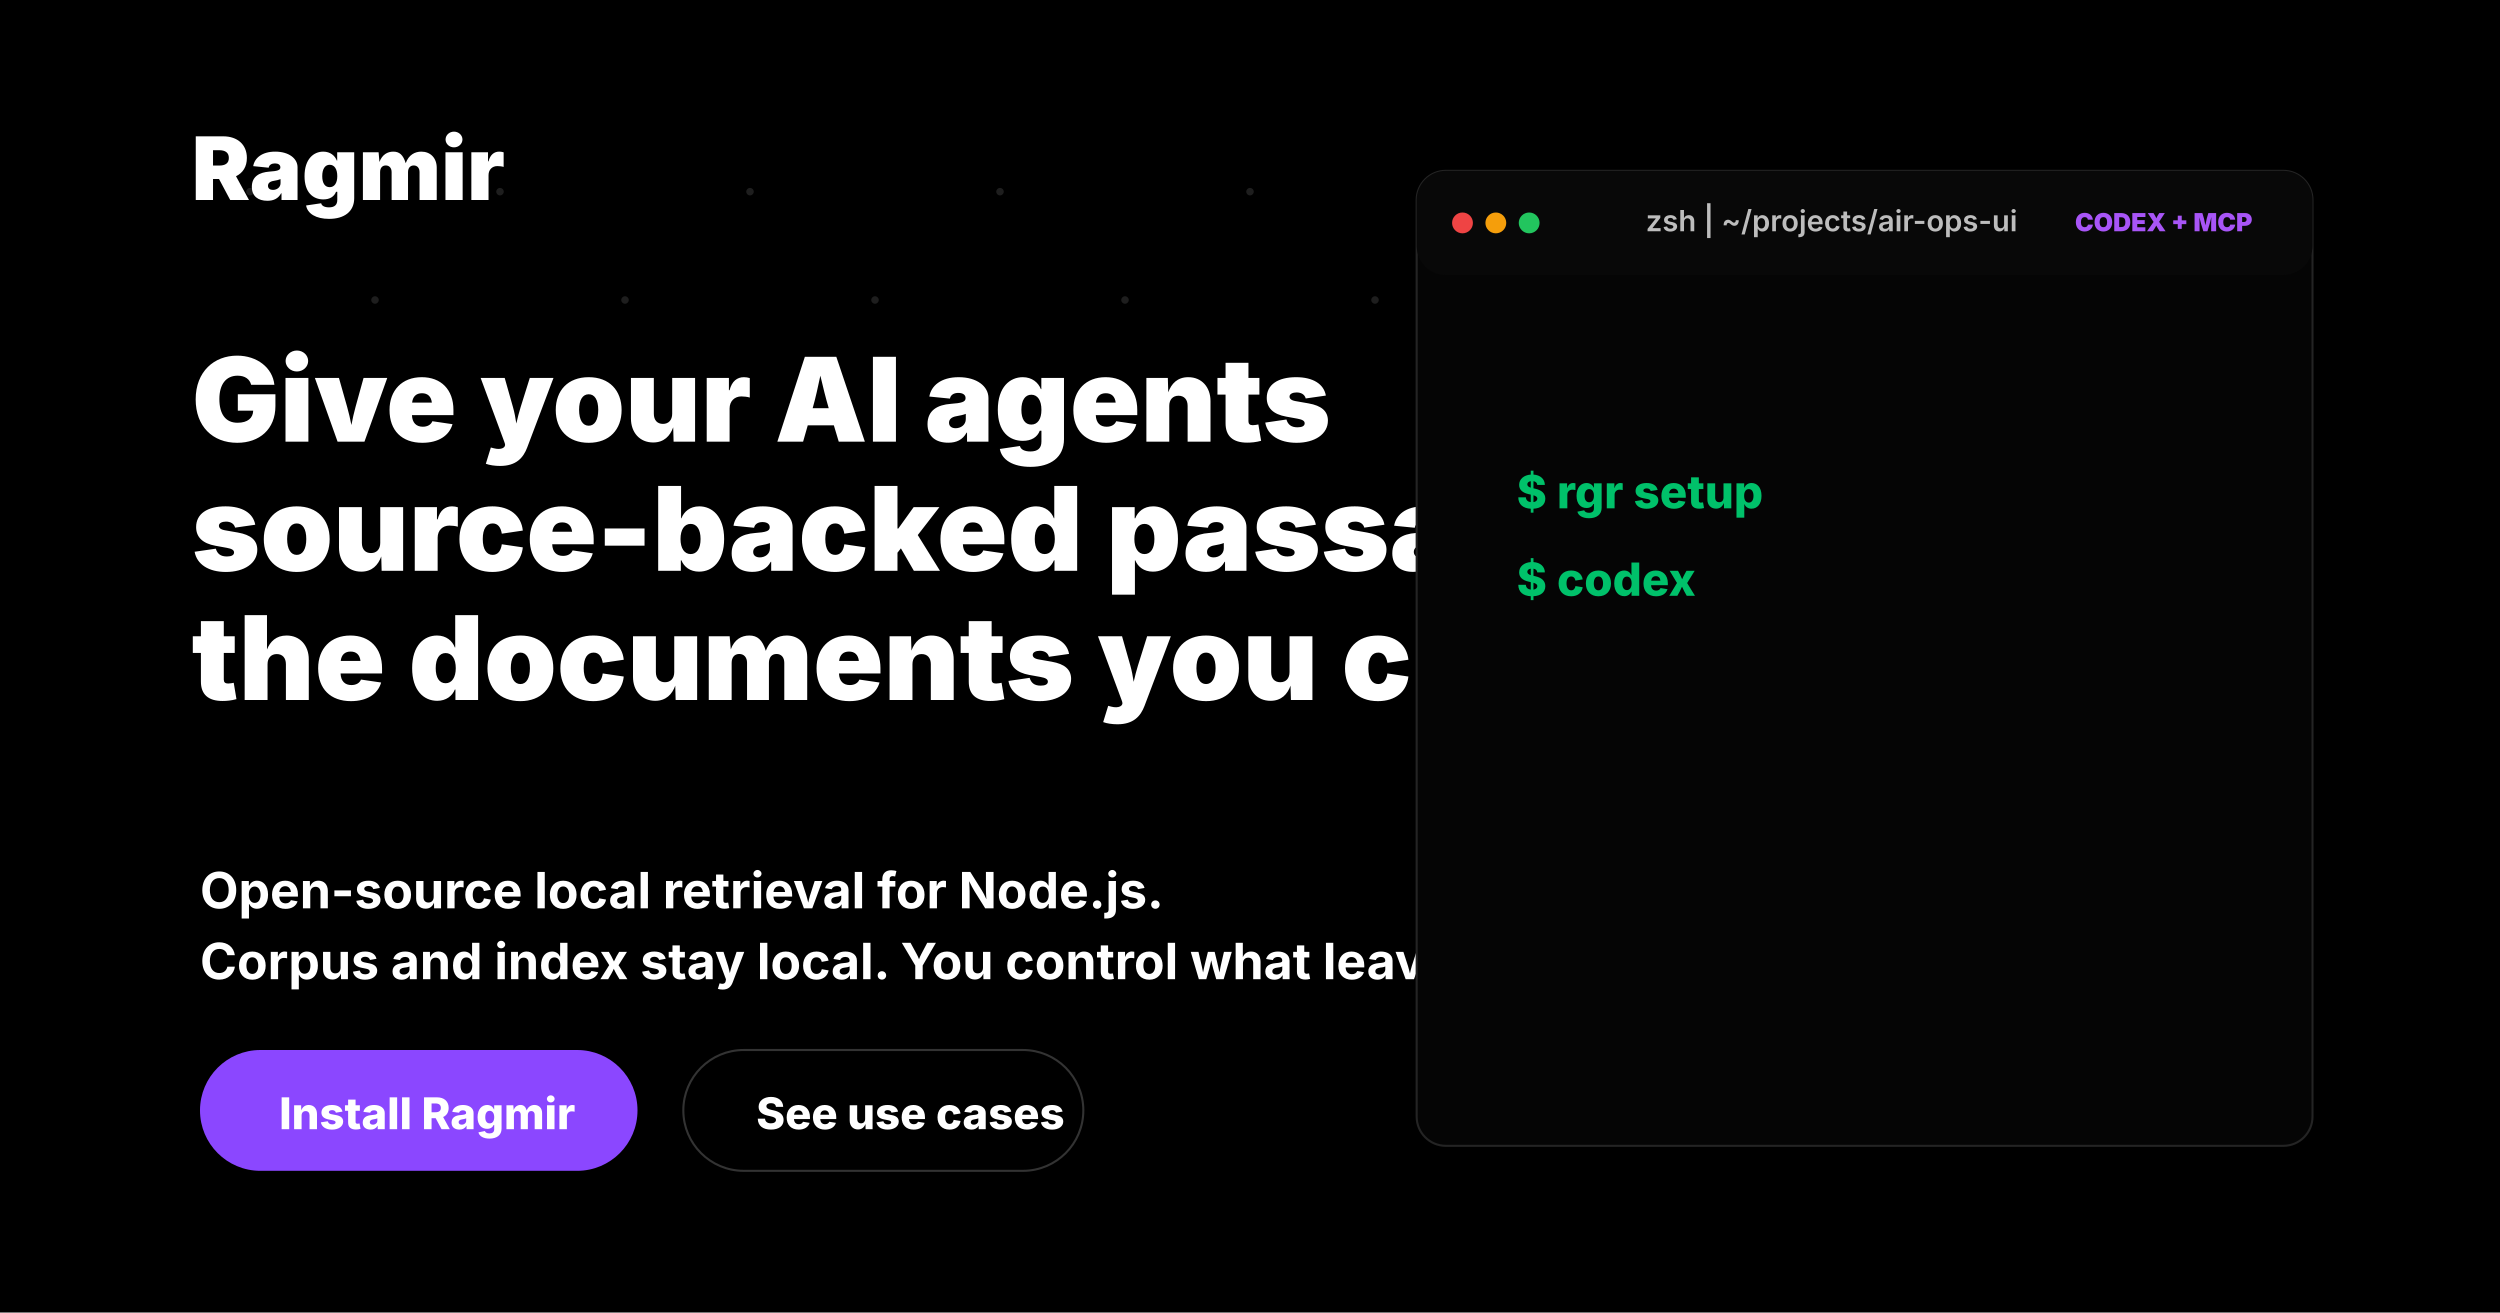
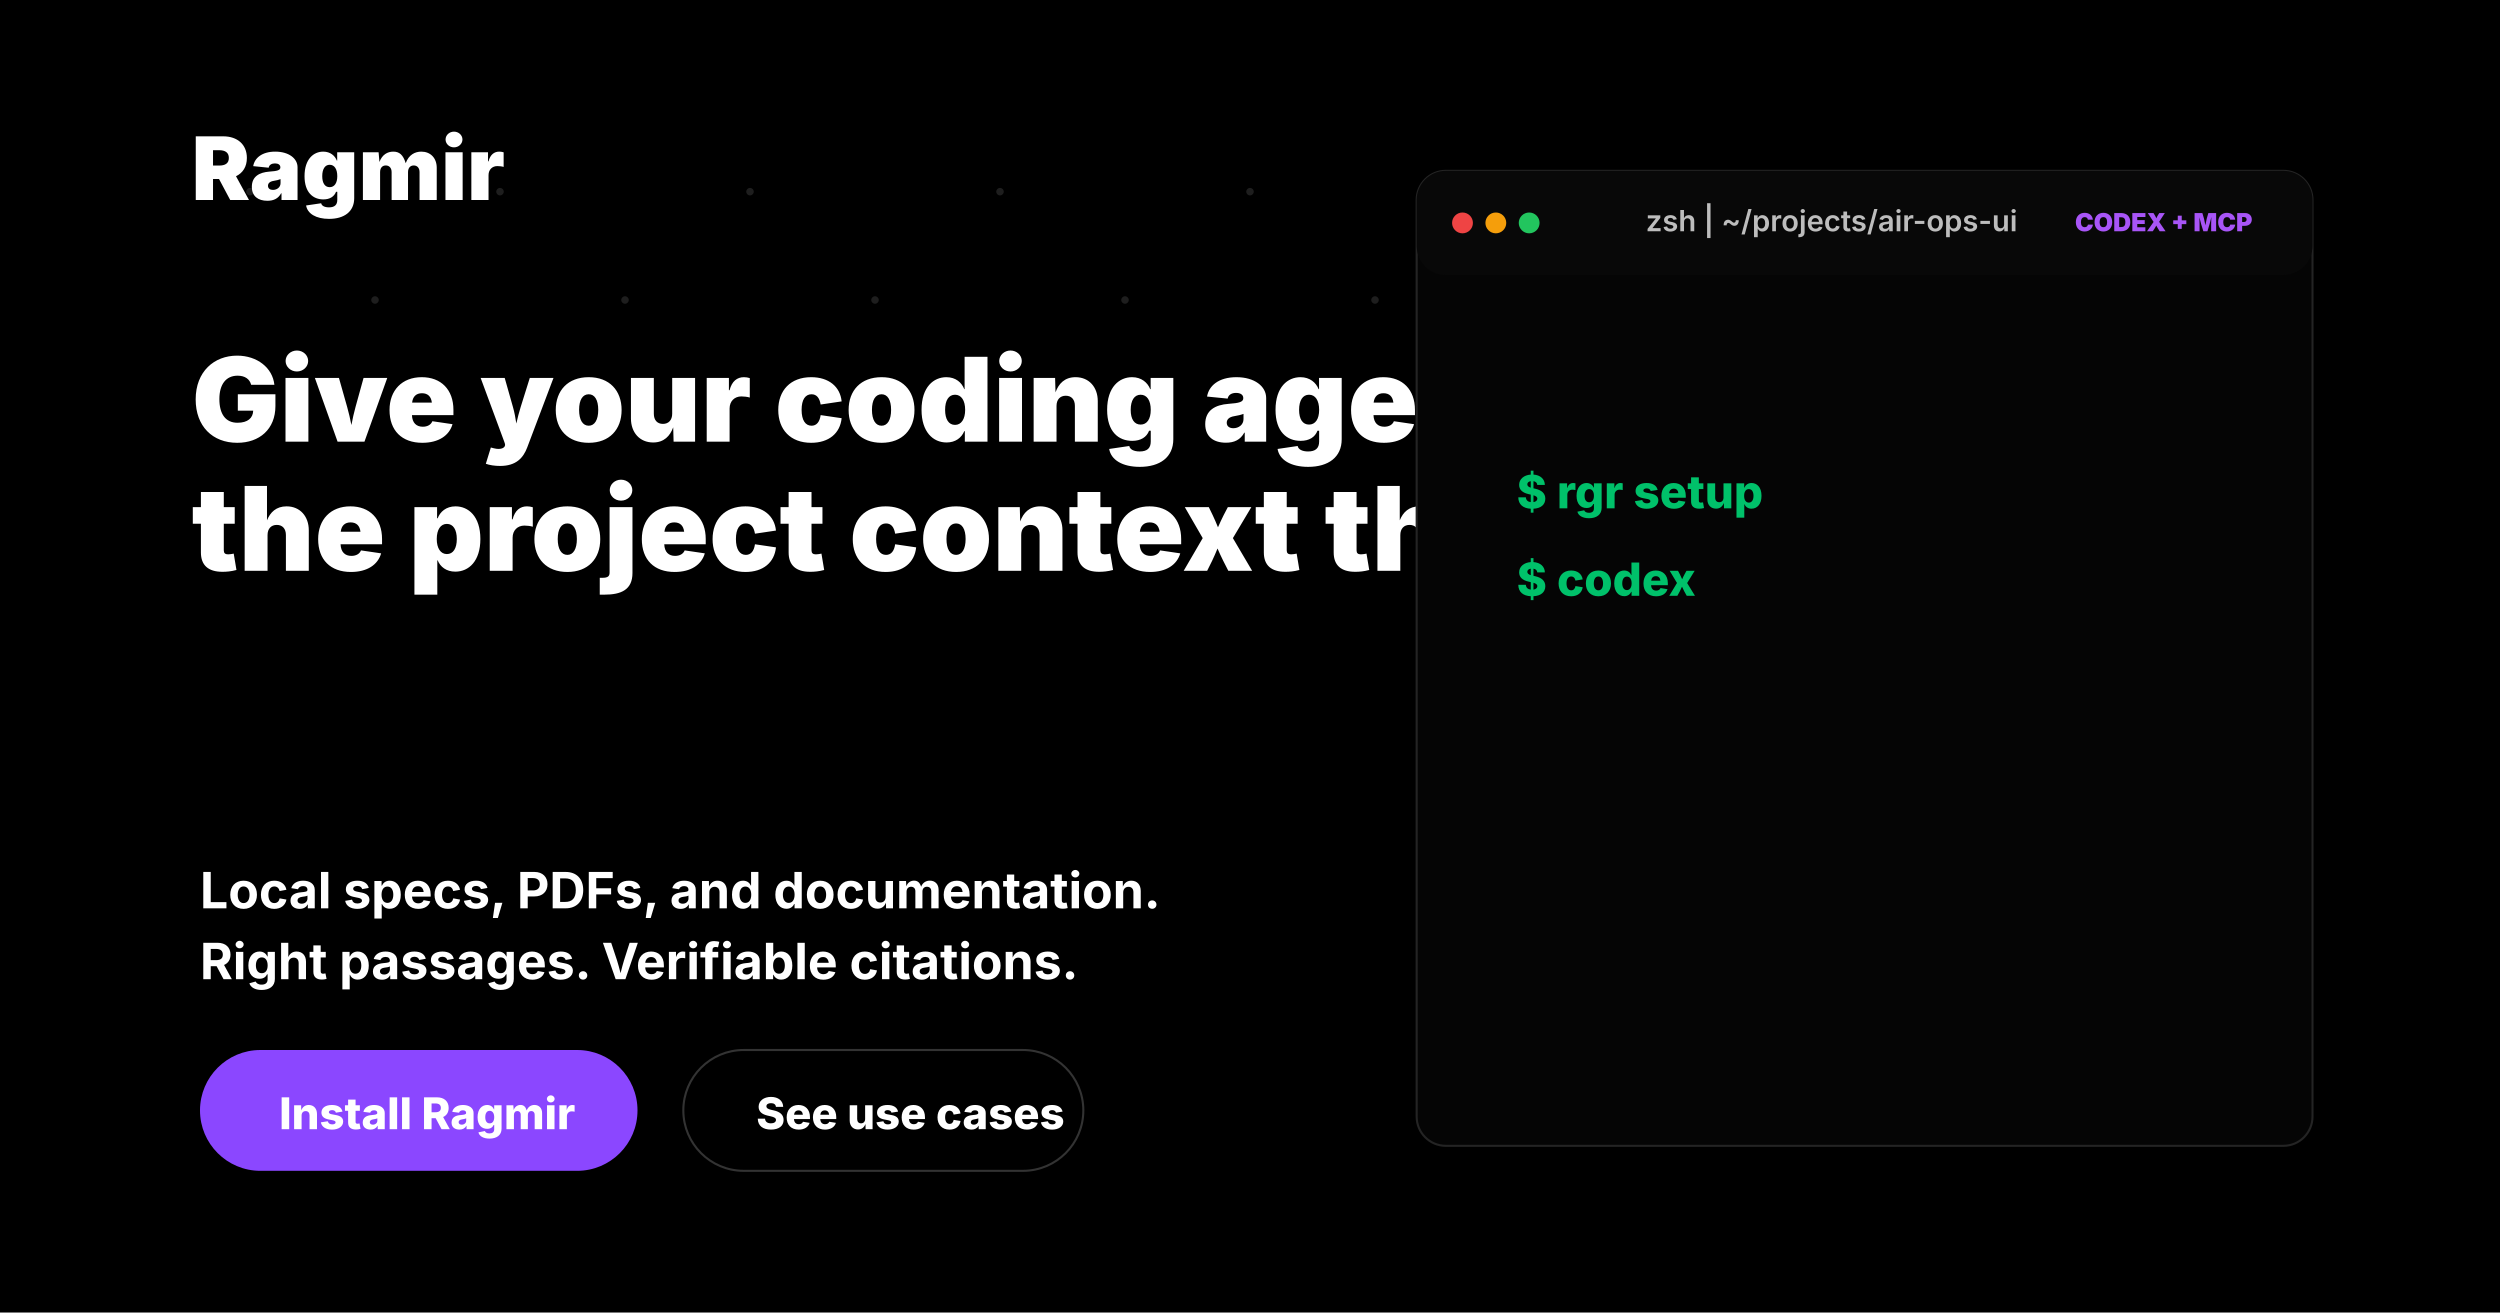
<svg xmlns="http://www.w3.org/2000/svg" viewBox="0 0 1200 630" role="img" aria-labelledby="title desc">
  <rect width="1200" height="630" fill="#000000" />
  <g fill="#ffffff" opacity="0.12">
    <circle cx="120" cy="92" r="1.8" />
    <circle cx="180" cy="144" r="1.8" />
    <circle cx="240" cy="92" r="1.8" />
    <circle cx="300" cy="144" r="1.8" />
    <circle cx="360" cy="92" r="1.8" />
    <circle cx="420" cy="144" r="1.8" />
    <circle cx="480" cy="92" r="1.8" />
    <circle cx="540" cy="144" r="1.8" />
    <circle cx="600" cy="92" r="1.8" />
    <circle cx="660" cy="144" r="1.8" />
    <circle cx="720" cy="92" r="1.8" />
    <circle cx="780" cy="144" r="1.8" />
    <circle cx="840" cy="92" r="1.8" />
    <circle cx="900" cy="144" r="1.8" />
    <circle cx="960" cy="92" r="1.8" />
    <circle cx="1020" cy="144" r="1.8" />
    <circle cx="1080" cy="92" r="1.8" />
  </g>
  <text x="92" y="96" fill="#ffffff" font-family="Inter, Arial, sans-serif" font-size="42" font-weight="900">Ragmir</text>
  <text x="92" y="212" fill="#ffffff" font-family="Inter, Arial, sans-serif" font-size="56" font-weight="900">
-     <tspan x="92" dy="0">Give your AI agents</tspan>
-     <tspan x="92" dy="62">source-backed passages from</tspan>
-     <tspan x="92" dy="62">the documents you choose.</tspan>
+     <tspan x="92" dy="0">Give your coding agents</tspan>
+     <tspan x="92" dy="62">the project context they need.</tspan>
  </text>
  <text x="96" y="436" fill="#ffffff" font-family="Inter, Arial, sans-serif" font-size="24" font-weight="700">
-     <tspan x="96" dy="0">Open-source local retrieval for Node.js.</tspan>
-     <tspan x="96" dy="34">Corpus and index stay local. You control what leaves.</tspan>
+     <tspan x="96" dy="0">Local specs, PDFs, and documentation.</tspan>
+     <tspan x="96" dy="34">Right passages. Verifiable citations.</tspan>
  </text>
  <rect x="96" y="504" width="210" height="58" rx="29" fill="#8b47ff" />
  <text x="134" y="542" fill="#ffffff" font-family="Inter, Arial, sans-serif" font-size="21" font-weight="800">Install Ragmir</text>
  <rect x="328" y="504" width="192" height="58" rx="29" fill="#000000" stroke="#333333" />
  <text x="363" y="542" fill="#ffffff" font-family="Inter, Arial, sans-serif" font-size="21" font-weight="800">See use cases</text>
  <rect x="680" y="82" width="430" height="468" rx="14" fill="#050505" stroke="#242424" />
  <rect x="680" y="82" width="430" height="50" rx="14" fill="#080808" />
  <circle cx="702" cy="107" r="5" fill="#ef4444" />
  <circle cx="718" cy="107" r="5" fill="#f59e0b" />
  <circle cx="734" cy="107" r="5" fill="#22c55e" />
  <text x="790" y="111" fill="#bdbdbd" font-family="Inter, Arial, sans-serif" font-size="14" font-weight="600">zsh | ~/projects/air-ops-ui</text>
  <text x="996" y="111" fill="#a855f7" font-family="Inter, Arial, sans-serif" font-size="12" font-weight="900">CODEX + MCP</text>
  <text x="728" y="244" fill="#00c16a" font-family="Inter, Arial, sans-serif" font-size="22" font-weight="800">$ rgr setup</text>
  <text x="728" y="286" fill="#00c16a" font-family="Inter, Arial, sans-serif" font-size="22" font-weight="800">$ codex</text>
</svg>
